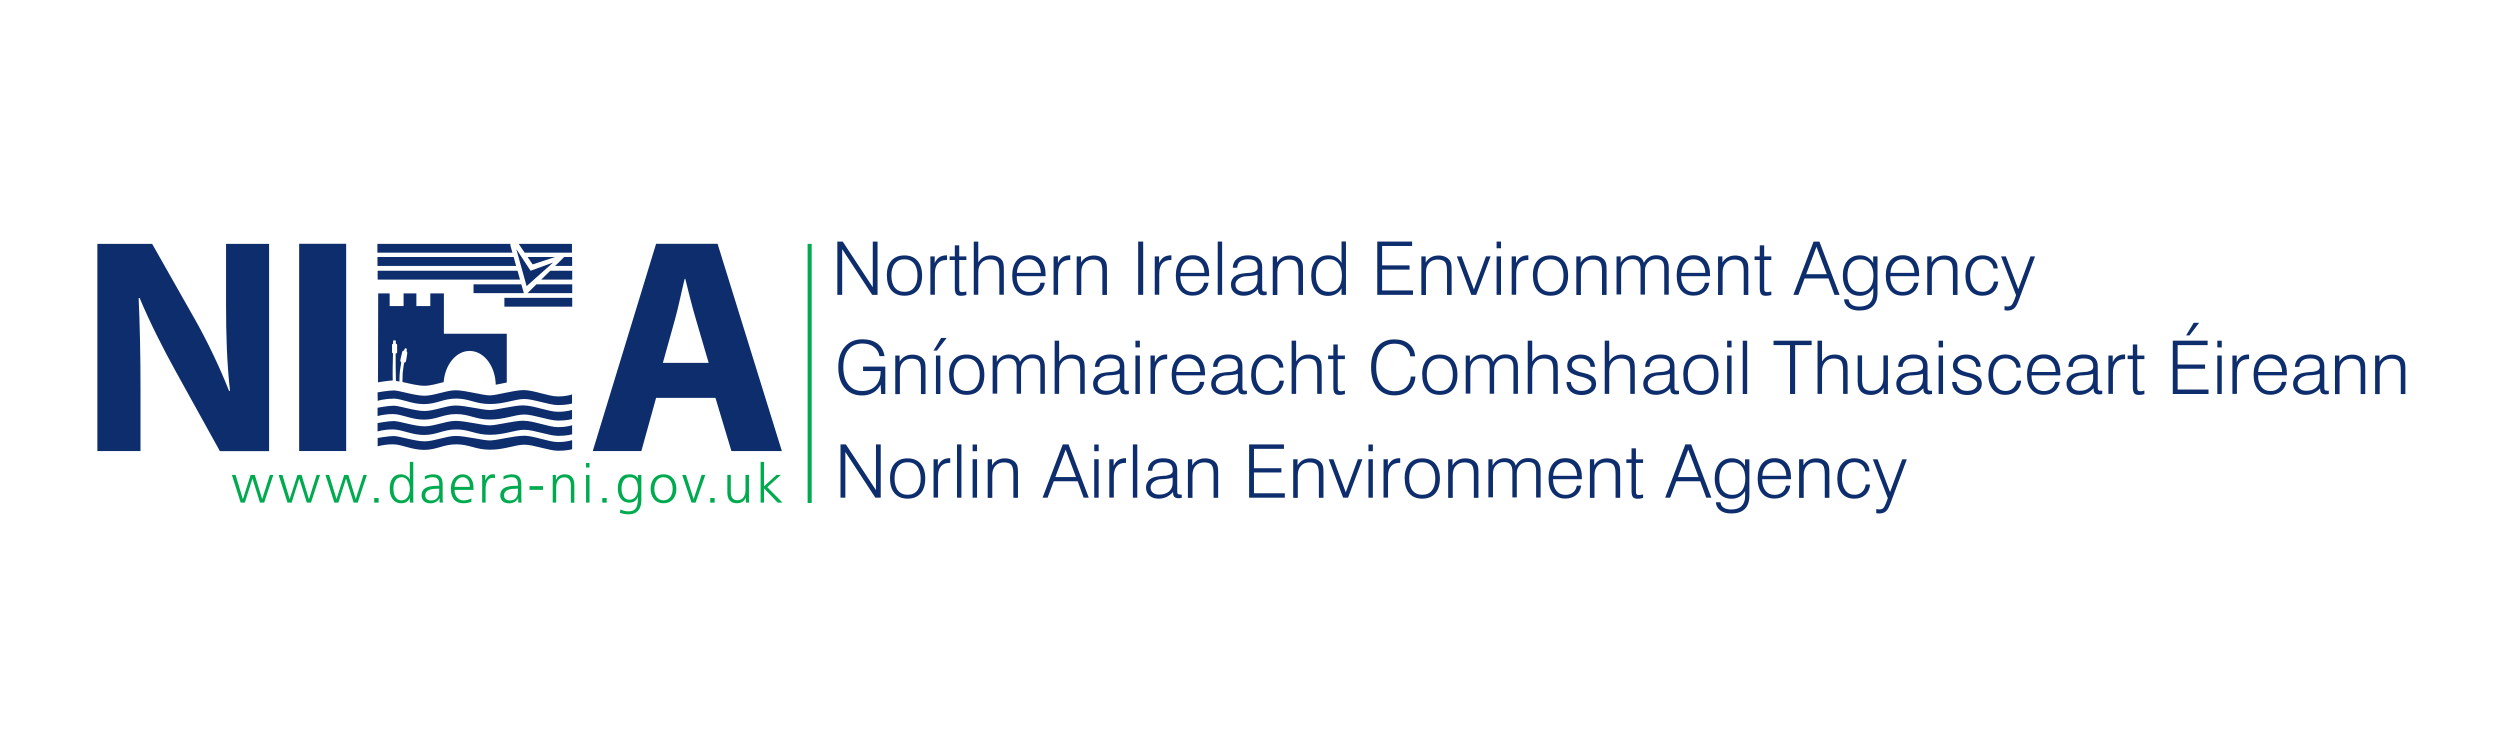
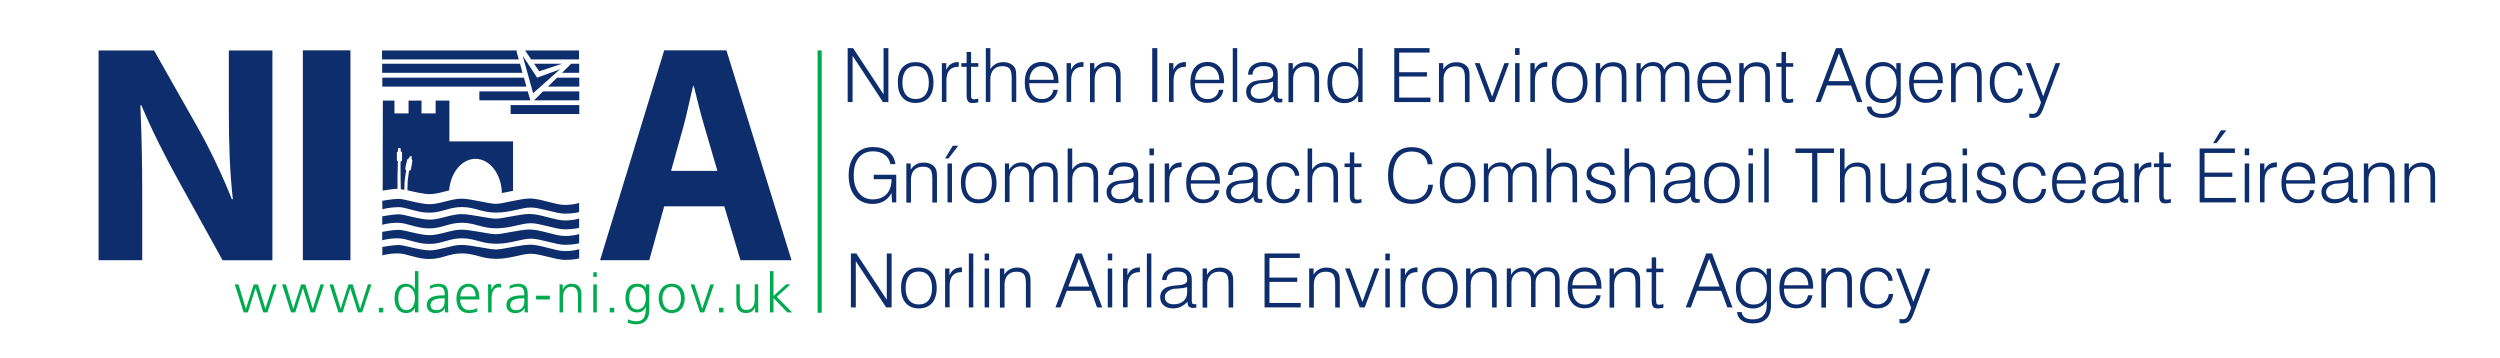
- <svg xmlns="http://www.w3.org/2000/svg" id="Layer_1" data-name="Layer 1" viewBox="0 0 283.46 85.04">
+ <svg xmlns="http://www.w3.org/2000/svg" id="Layer_1" data-name="Layer 1" viewBox="0 22 280 40">
  <defs>
    <style>
      .cls-1 {
        fill: #0d2d6c;
      }

      .cls-1, .cls-2 {
        stroke-width: 0px;
      }

      .cls-2 {
        fill: #00aa4f;
      }
    </style>
  </defs>
  <path class="cls-1" d="M11.04,51.15v-23.5h6.21l4.88,8.61c1.4,2.48,2.79,5.4,3.84,8.06h.11c-.35-3.1-.45-6.28-.45-9.83v-6.84h4.88v23.5h-5.58l-5.02-9.07c-1.39-2.51-2.93-5.54-4.08-8.3l-.11.03c.14,3.1.21,6.42.21,10.25v7.08h-4.88Z" />
  <rect class="cls-1" x="33.92" y="27.64" width="5.33" height="23.5" />
  <path class="cls-1" d="M80.35,41.14l-1.46-4.99c-.42-1.4-.84-3.14-1.19-4.53h-.07c-.35,1.39-.7,3.17-1.08,4.53l-1.39,4.99h5.2ZM74.39,45.11l-1.67,6.03h-5.51l7.18-23.5h6.97l7.29,23.5h-5.72l-1.81-6.03h-6.73Z" />
  <polygon class="cls-1" points="58.81 27.65 59.49 28.65 64.43 28.65 64.48 28.64 64.46 28.65 64.85 28.65 64.85 27.65 58.81 27.65" />
  <polygon class="cls-1" points="59.4 33.24 59.11 32.24 53.69 32.24 53.69 33.24 59.4 33.24" />
  <polygon class="cls-1" points="62.94 29.14 59.82 29.14 60.39 29.98 62.94 29.14" />
  <polygon class="cls-1" points="64.88 32.24 60.82 32.24 59.81 33.24 64.88 33.24 64.88 32.24" />
  <polygon class="cls-1" points="64.88 30.7 62.39 30.7 61.37 31.7 64.88 31.7 64.88 30.7" />
  <polyline class="cls-1" points="64.88 34.77 64.88 33.77 57.19 33.77 57.19 34.77" />
  <polygon class="cls-1" points="62.72 29.76 60.16 30.7 58.54 28.24 59.71 32.44 62.72 29.76" />
  <polygon class="cls-1" points="62.95 30.15 64.87 30.15 64.87 29.14 63.97 29.14 62.95 30.15" />
  <polygon class="cls-1" points="42.79 27.65 42.79 28.65 58.1 28.65 57.87 27.84 57.87 27.65 42.79 27.65" />
  <polygon class="cls-1" points="42.82 30.7 42.82 31.7 58.96 31.7 58.68 30.7 42.82 30.7" />
  <polygon class="cls-1" points="58.24 29.14 42.8 29.14 42.8 30.15 58.52 30.15 58.24 29.14" />
  <g>
    <path class="cls-1" d="M44.54,45.19c1.04,0,2.09.63,3.53.63s2.19-.63,3.66-.63,2.18.62,3.83.62,2.83-.57,3.89-.57,2.79.69,3.83.69,1.58-.18,1.58-.18v-1.03s-.56.23-1.61.23-2.74-.72-3.87-.72-3.05.6-3.85.6-2.77-.58-3.86-.58-2.44.62-3.54.62-2.87-.6-3.48-.6-1.84.22-1.84.22l.02.96s.68-.24,1.72-.24" />
    <path class="cls-1" d="M59.38,45.96c-1.13,0-3.05.53-3.85.53s-2.77-.51-3.86-.51-2.44.62-3.54.62-2.86-.6-3.48-.6-1.84.23-1.84.23v.95s.69-.23,1.73-.23,2.1.63,3.53.63,2.19-.63,3.66-.63,2.19.62,3.83.62,2.83-.57,3.89-.57,2.79.69,3.83.69,1.58-.18,1.58-.18v-1.04s-.56.22-1.61.22-2.74-.72-3.87-.72" />
    <path class="cls-1" d="M59.38,47.7c-1.13,0-3.05.53-3.85.53s-2.77-.51-3.86-.51-2.44.62-3.54.62-2.86-.6-3.48-.6-1.84.23-1.84.23v.95s.69-.23,1.74-.23,2.09.63,3.53.63,2.19-.63,3.66-.63,2.19.61,3.83.61,2.83-.57,3.89-.57,2.79.69,3.83.69,1.58-.18,1.58-.18v-1.03s-.56.22-1.61.22-2.74-.72-3.87-.72" />
    <path class="cls-1" d="M59.38,49.41c-1.13,0-3.05.53-3.84.53s-2.77-.51-3.86-.51-2.44.61-3.54.61-2.86-.6-3.48-.6-1.84.22-1.84.22v.95s.69-.23,1.73-.23,2.1.63,3.53.63,2.19-.63,3.66-.63,2.19.61,3.83.61,2.83-.57,3.89-.57,2.79.69,3.83.69,1.58-.18,1.58-.18v-1.03s-.56.22-1.61.22-2.74-.72-3.87-.72" />
    <path class="cls-1" d="M44.55,40.06c-.1-.04-.1-.09-.1-.09v-.91s.03-.05.12-.09c0-.21,0-.34,0-.34,0,0,0-.04.13-.04.14,0,.18.03.18.03,0,0,0,.13,0,.34.15.04.15.14.15.14v.87s-.04.1-.17.13c-.02.91.02,2.07.03,3.09.12.02.25.04.4.07,0-.44.02-.99.06-1.24.06-.44.14-.92.14-.92,0,0-.1-.1-.1-.22s.09-.45.15-.7c.06-.25.07-.33.12-.38.05-.05.15-.04.15-.04,0,0,.03-.11.05-.16.01-.03.06-.12.12-.11.04,0,.05,0,.12.04.06.04,0,.12,0,.27v.04s.08.04.08.16-.06.48-.1.67c-.04.2-.05.33-.1.38-.06.06-.16.07-.16.07,0,0-.14.92-.16,1.15-.01.21-.03.67-.03,1.04.78.18,1.78.43,2.5.43.67,0,1.43-.23,2.17-.41.16-1.99,1.42-3.54,2.95-3.54,1.61,0,2.91,1.7,2.96,3.83.37-.06.8-.16,1.25-.25v-.23h0v-5.3h-7.13v-4.57h-1.54v1.43h-1.58v-1.43h-1.45v1.43h-1.58v-1.43h-1.3s-.02,10.04-.02,10.04h0v.04c.19-.03,1.1-.19,1.67-.21-.03-1.02.01-2.18.03-3.11" />
  </g>
  <rect class="cls-2" x="91.57" y="27.65" width=".46" height="29.38" />
  <polygon class="cls-2" points="29.95 56.99 29.48 56.99 28.63 54.28 28.62 54.28 27.76 56.99 27.29 56.99 26.29 53.85 26.71 53.85 27.53 56.57 27.55 56.57 28.42 53.85 28.89 53.85 29.72 56.57 29.73 56.57 30.6 53.85 30.99 53.85 29.95 56.99" />
  <polygon class="cls-2" points="35.26 56.99 34.79 56.99 33.93 54.28 33.92 54.28 33.07 56.99 32.6 56.99 31.59 53.85 32.02 53.85 32.84 56.57 32.85 56.57 33.73 53.85 34.19 53.85 35.02 56.57 35.04 56.57 35.9 53.85 36.29 53.85 35.26 56.99" />
  <polygon class="cls-2" points="40.56 56.99 40.1 56.99 39.24 54.28 39.23 54.28 38.37 56.99 37.91 56.99 36.9 53.85 37.32 53.85 38.15 56.57 38.16 56.57 39.03 53.85 39.5 53.85 40.33 56.57 40.34 56.57 41.21 53.85 41.6 53.85 40.56 56.99" />
  <rect class="cls-2" x="42.43" y="56.47" width=".5" height=".52" />
  <g>
    <path class="cls-2" d="M45.54,56.73c.69,0,.93-.74.93-1.31s-.24-1.31-.93-1.31c-.74,0-.93.7-.93,1.31s.19,1.31.93,1.31M46.86,56.99h-.39v-.5h-.01c-.21.4-.53.57-.98.57-.86,0-1.29-.71-1.29-1.64s.37-1.64,1.29-1.64c.62,0,.92.45.98.6h.01v-2.01h.39v4.61Z" />
    <path class="cls-2" d="M49.8,55.41h-.11c-.67,0-1.47.07-1.47.76,0,.41.3.57.65.57.91,0,.93-.79.93-1.13v-.19ZM49.84,56.49h-.01c-.17.37-.61.58-1,.58-.89,0-1.03-.6-1.03-.89,0-1.05,1.12-1.1,1.93-1.1h.07v-.16c0-.54-.19-.81-.71-.81-.33,0-.63.07-.92.26v-.37c.24-.12.65-.22.92-.22.78,0,1.1.35,1.1,1.17v1.38c0,.25,0,.44.03.66h-.38v-.5Z" />
    <path class="cls-2" d="M53.27,55.2c0-.55-.22-1.09-.8-1.09s-.92.57-.92,1.09h1.72ZM53.46,56.89c-.27.11-.62.17-.91.17-1.04,0-1.43-.7-1.43-1.64s.53-1.64,1.32-1.64c.89,0,1.25.71,1.25,1.56v.2h-2.15c0,.66.36,1.2,1.03,1.2.28,0,.7-.12.88-.23v.39Z" />
    <path class="cls-2" d="M54.67,54.55c0-.34,0-.47-.03-.7h.39v.6h.01c.14-.35.41-.68.81-.68.09,0,.2.02.27.04v.41c-.08-.03-.18-.04-.28-.04-.62,0-.78.69-.78,1.26v1.55h-.39v-2.44Z" />
    <path class="cls-2" d="M58.73,55.41h-.11c-.67,0-1.47.07-1.47.76,0,.41.3.57.65.57.91,0,.93-.79.93-1.13v-.19ZM58.76,56.49h-.01c-.17.37-.61.58-1,.58-.89,0-1.03-.6-1.03-.89,0-1.05,1.12-1.1,1.93-1.1h.07v-.16c0-.54-.19-.81-.71-.81-.33,0-.63.07-.92.26v-.37c.24-.12.65-.22.92-.22.77,0,1.1.35,1.1,1.17v1.38c0,.25,0,.44.03.66h-.38v-.5Z" />
  </g>
  <rect class="cls-2" x="60.04" y="55.12" width="1.54" height=".42" />
  <path class="cls-2" d="M62.68,54.59c0-.24,0-.49-.02-.74h.37v.56h.01c.13-.28.36-.63,1.01-.63.78,0,1.07.52,1.07,1.21v2.01h-.39v-1.91c0-.59-.21-.97-.74-.97-.71,0-.93.62-.93,1.14v1.73h-.39v-2.4Z" />
  <path class="cls-2" d="M66.45,56.99h.39v-3.14h-.39v3.14ZM66.45,53.01h.39v-.52h-.39v.52Z" />
  <rect class="cls-2" x="68.29" y="56.47" width=".5" height=".52" />
  <g>
    <path class="cls-2" d="M71.38,56.66c.7,0,.95-.66.95-1.24,0-.76-.22-1.31-.93-1.31s-.93.7-.93,1.31.25,1.24.9,1.24M72.72,56.73c0,.87-.39,1.59-1.47,1.59-.41,0-.79-.12-.95-.17l.03-.39c.24.12.58.22.92.22,1,0,1.08-.73,1.08-1.61h-.01c-.21.46-.55.62-.95.62-1,0-1.32-.87-1.32-1.57,0-.95.37-1.64,1.29-1.64.42,0,.69.06.98.43h.01v-.36h.39v2.88Z" />
    <path class="cls-2" d="M75.23,56.73c.68,0,1.04-.58,1.04-1.31s-.36-1.31-1.04-1.31-1.04.58-1.04,1.31.36,1.31,1.04,1.31M75.23,53.78c1.01,0,1.46.79,1.46,1.64s-.45,1.64-1.46,1.64-1.46-.79-1.46-1.64.45-1.64,1.46-1.64" />
  </g>
  <polygon class="cls-2" points="78.87 56.99 78.41 56.99 77.35 53.85 77.77 53.85 78.64 56.57 78.65 56.57 79.56 53.85 79.97 53.85 78.87 56.99" />
  <rect class="cls-2" x="80.53" y="56.47" width=".5" height=".52" />
  <path class="cls-2" d="M84.92,56.25c0,.24,0,.49.02.74h-.37v-.56h-.01c-.13.28-.36.63-1.02.63-.77,0-1.07-.52-1.07-1.21v-2.01h.39v1.91c0,.59.21.97.74.97.71,0,.93-.62.93-1.14v-1.74h.39v2.4Z" />
  <polygon class="cls-2" points="86.24 52.37 86.63 52.37 86.63 55.14 88.04 53.85 88.53 53.85 87 55.24 88.72 56.99 88.18 56.99 86.63 55.38 86.63 56.99 86.24 56.99 86.24 52.37" />
  <g>
    <path class="cls-1" d="M94.94,33.43v-6.04h.61l3.41,5.18v-5.18h.54v6.04h-.61l-3.4-5.18v5.18h-.55Z" />
    <path class="cls-1" d="M100.55,31.25c0-.73.17-1.29.52-1.69.35-.4.84-.6,1.47-.6s1.13.2,1.48.6.53.97.53,1.69-.18,1.29-.52,1.68c-.35.4-.85.6-1.48.6s-1.12-.2-1.47-.6c-.35-.4-.52-.96-.52-1.69ZM101.07,31.25c0,.58.13,1.04.39,1.36.26.32.62.48,1.09.48s.84-.16,1.09-.48c.26-.32.39-.77.39-1.36s-.13-1.05-.39-1.37-.62-.48-1.09-.48-.83.16-1.09.48c-.26.32-.39.78-.39,1.36Z" />
    <path class="cls-1" d="M105.49,33.43v-4.36h.49v.76c.13-.29.3-.51.52-.66.22-.14.5-.22.82-.22h.06v.53h-.07c-.43,0-.76.13-.98.39-.22.26-.33.64-.33,1.15v2.4h-.52Z" />
    <path class="cls-1" d="M108.76,27.82v1.25h.81v.41h-.81v3.18c0,.19.02.31.07.37s.13.09.25.09c.05,0,.11,0,.18-.01s.17-.03.31-.06v.4c-.12.03-.23.06-.33.07s-.2.02-.29.02c-.25,0-.43-.06-.53-.19-.1-.13-.16-.36-.16-.69v-3.18h-.59v-.41h.59v-1.25h.5Z" />
    <path class="cls-1" d="M110.41,33.43v-6.04h.51v2.36c.16-.26.36-.46.6-.59.24-.13.52-.2.83-.2.29,0,.55.05.78.16s.4.26.52.45c.06.1.11.23.13.38.03.15.04.42.04.82v2.65h-.51v-2.64c0-.54-.08-.91-.23-1.09-.15-.18-.43-.28-.83-.28s-.73.13-.97.39c-.24.26-.36.61-.36,1.05v2.57h-.51Z" />
    <path class="cls-1" d="M115.28,31.34v.02c0,.53.13.96.38,1.27.26.32.6.47,1.03.47.34,0,.63-.09.86-.28.23-.18.37-.44.42-.76h.5c-.06.44-.25.8-.57,1.06-.33.27-.74.4-1.24.4-.59,0-1.06-.2-1.39-.6-.34-.4-.5-.96-.5-1.67s.17-1.29.51-1.7c.34-.41.81-.61,1.41-.61s1.04.19,1.37.58c.33.39.49.93.49,1.63v.17h-3.26ZM115.29,30.94h2.73c-.02-.48-.15-.85-.39-1.13-.24-.27-.56-.41-.95-.41s-.72.14-.97.42c-.25.28-.39.65-.41,1.12Z" />
    <path class="cls-1" d="M119.46,33.43v-4.36h.49v.76c.13-.29.3-.51.52-.66.22-.14.5-.22.82-.22h.06v.53h-.07c-.43,0-.76.13-.98.39-.22.26-.33.64-.33,1.15v2.4h-.52Z" />
    <path class="cls-1" d="M122.08,33.43v-4.36h.49v.7c.16-.27.37-.47.61-.6.24-.13.52-.2.84-.2.3,0,.56.05.79.16.23.11.4.26.52.45.06.1.11.22.14.37.03.14.04.38.04.71v2.78h-.52v-2.7c0-.51-.08-.86-.24-1.04s-.43-.27-.83-.27-.73.13-.97.39c-.24.26-.35.61-.35,1.06v2.57h-.51Z" />
    <path class="cls-1" d="M129.05,33.43v-6.04h.57v6.04h-.57Z" />
    <path class="cls-1" d="M130.93,33.43v-4.36h.49v.76c.13-.29.3-.51.52-.66.22-.14.5-.22.82-.22h.06v.53h-.07c-.43,0-.76.13-.98.39-.22.26-.33.64-.33,1.15v2.4h-.52Z" />
    <path class="cls-1" d="M133.83,31.34v.02c0,.53.13.96.38,1.27.26.32.6.47,1.03.47.34,0,.63-.09.86-.28.23-.18.37-.44.42-.76h.5c-.06.44-.25.8-.57,1.06-.33.27-.74.4-1.24.4-.59,0-1.06-.2-1.39-.6-.34-.4-.5-.96-.5-1.67s.17-1.29.51-1.7c.34-.41.81-.61,1.41-.61s1.04.19,1.37.58c.33.39.49.93.49,1.63v.17h-3.26ZM133.84,30.94h2.73c-.02-.48-.15-.85-.39-1.13-.24-.27-.56-.41-.95-.41s-.72.14-.97.42c-.25.28-.39.65-.41,1.12Z" />
    <path class="cls-1" d="M138.07,33.43v-6.04h.5v6.04h-.5Z" />
    <path class="cls-1" d="M142.62,32.79c-.23.25-.48.43-.75.56-.27.12-.56.18-.86.18-.44,0-.79-.11-1.05-.34s-.39-.54-.39-.92c0-.25.06-.46.18-.65.12-.18.29-.33.52-.44.26-.12.69-.2,1.3-.24.12,0,.21-.02.27-.02.04,0,.08-.02.14-.03.42-.08.62-.26.62-.54,0-.34-.08-.58-.25-.73-.17-.15-.44-.22-.83-.22s-.69.08-.9.24-.32.4-.34.72h-.5c.01-.44.17-.78.48-1.03s.73-.38,1.25-.38.92.11,1.19.34c.27.22.41.55.41.98v2.38c0,.18.02.29.07.34s.13.07.25.07c.04,0,.07,0,.1,0s.06,0,.09,0v.38c-.06.01-.13.02-.19.03-.06,0-.12.01-.17.01-.21,0-.36-.05-.47-.15-.1-.1-.15-.25-.15-.45v-.07ZM142.58,31.14c-.13.05-.31.09-.51.12-.21.03-.55.06-1.01.08-.32.08-.57.2-.73.36s-.25.34-.25.56c0,.25.09.45.26.59.18.15.42.22.72.22.46,0,.83-.12,1.11-.36.27-.24.41-.56.41-.98v-.6Z" />
    <path class="cls-1" d="M144.31,33.43v-4.36h.49v.7c.16-.27.37-.47.61-.6.24-.13.52-.2.84-.2.3,0,.56.05.79.16.23.11.4.26.52.45.06.1.11.22.14.37.03.14.04.38.04.71v2.78h-.52v-2.7c0-.51-.08-.86-.24-1.04s-.43-.27-.83-.27-.73.13-.97.39c-.24.26-.35.61-.35,1.06v2.57h-.51Z" />
    <path class="cls-1" d="M152.61,27.39v6.04h-.5v-.74c-.17.28-.38.5-.64.64-.26.14-.56.22-.9.22-.59,0-1.05-.21-1.39-.62-.34-.41-.51-.97-.51-1.68s.17-1.27.52-1.68c.35-.41.82-.62,1.42-.62.34,0,.64.07.89.22.25.15.46.36.61.65v-2.44h.5ZM149.2,31.25c0,.58.13,1.04.39,1.36.26.32.62.48,1.08.48s.84-.16,1.1-.48.38-.77.38-1.37-.13-1.05-.39-1.37-.62-.48-1.09-.48-.83.16-1.09.48-.38.78-.38,1.37Z" />
    <path class="cls-1" d="M156.16,33.43v-6.04h3.95v.5h-3.4v2.2h3.11v.48h-3.11v2.36h3.5v.5h-4.05Z" />
    <path class="cls-1" d="M161.16,33.43v-4.36h.49v.7c.16-.27.37-.47.61-.6.24-.13.52-.2.84-.2.3,0,.56.05.79.16.23.11.4.26.52.45.06.1.11.22.14.37.03.14.04.38.04.71v2.78h-.52v-2.7c0-.51-.08-.86-.24-1.04s-.43-.27-.83-.27-.73.13-.97.39c-.24.26-.35.61-.35,1.06v2.57h-.51Z" />
    <path class="cls-1" d="M166.82,33.43l-1.64-4.36h.54l1.4,3.75,1.37-3.75h.52l-1.63,4.36h-.56Z" />
    <path class="cls-1" d="M169.69,28.15v-.76h.5v.76h-.5ZM169.69,33.43v-4.36h.5v4.36h-.5Z" />
    <path class="cls-1" d="M171.4,33.43v-4.36h.49v.76c.13-.29.3-.51.52-.66.22-.14.5-.22.82-.22h.06v.53h-.07c-.43,0-.76.13-.98.39-.22.26-.33.64-.33,1.15v2.4h-.52Z" />
    <path class="cls-1" d="M173.8,31.25c0-.73.17-1.29.52-1.69.35-.4.84-.6,1.47-.6s1.13.2,1.48.6.53.97.53,1.69-.18,1.29-.52,1.68c-.35.4-.85.6-1.48.6s-1.12-.2-1.47-.6c-.35-.4-.52-.96-.52-1.69ZM174.32,31.25c0,.58.13,1.04.39,1.36.26.32.62.48,1.09.48s.84-.16,1.09-.48c.26-.32.39-.77.39-1.36s-.13-1.05-.39-1.37-.62-.48-1.09-.48-.83.16-1.09.48c-.26.32-.39.78-.39,1.36Z" />
    <path class="cls-1" d="M178.73,33.43v-4.36h.49v.7c.16-.27.37-.47.61-.6.24-.13.52-.2.84-.2.3,0,.56.05.79.16.23.11.4.26.52.45.06.1.11.22.14.37.03.14.04.38.04.71v2.78h-.52v-2.7c0-.51-.08-.86-.24-1.04s-.43-.27-.83-.27-.73.13-.97.39c-.24.26-.35.61-.35,1.06v2.57h-.51Z" />
    <path class="cls-1" d="M183.29,33.43v-4.36h.47v.72c.15-.27.34-.47.58-.62.24-.14.51-.22.81-.22.32,0,.59.07.81.22.22.15.36.36.43.63.14-.28.34-.49.58-.64s.51-.22.83-.22c.47,0,.83.12,1.06.35.23.24.35.59.35,1.08v3.04h-.51v-3c0-.37-.07-.63-.21-.79-.14-.16-.38-.24-.7-.24-.39,0-.69.12-.93.36s-.35.55-.35.93v2.73h-.5v-2.95c0-.36-.08-.63-.23-.8-.15-.18-.38-.26-.69-.26-.38,0-.69.12-.93.36-.24.24-.35.56-.35.95v2.69h-.5Z" />
    <path class="cls-1" d="M190.62,31.34v.02c0,.53.13.96.38,1.27.26.32.6.47,1.03.47.34,0,.63-.09.86-.28.23-.18.37-.44.42-.76h.5c-.06.44-.25.8-.57,1.06-.33.27-.74.4-1.24.4-.59,0-1.06-.2-1.39-.6-.34-.4-.5-.96-.5-1.67s.17-1.29.51-1.7c.34-.41.81-.61,1.41-.61s1.04.19,1.37.58c.33.39.49.93.49,1.63v.17h-3.26ZM190.63,30.94h2.73c-.02-.48-.15-.85-.39-1.13-.24-.27-.56-.41-.95-.41s-.72.14-.97.42c-.25.28-.39.65-.41,1.12Z" />
    <path class="cls-1" d="M194.8,33.43v-4.36h.49v.7c.16-.27.37-.47.61-.6.24-.13.52-.2.84-.2.3,0,.56.05.79.16.23.11.4.26.52.45.06.1.11.22.14.37.03.14.04.38.04.71v2.78h-.52v-2.7c0-.51-.08-.86-.24-1.04s-.43-.27-.83-.27-.73.13-.97.39c-.24.26-.35.61-.35,1.06v2.57h-.51Z" />
    <path class="cls-1" d="M200.03,27.82v1.25h.81v.41h-.81v3.18c0,.19.02.31.07.37s.13.09.25.09c.05,0,.11,0,.18-.01s.17-.03.31-.06v.4c-.12.03-.23.06-.33.07s-.2.02-.29.02c-.25,0-.43-.06-.53-.19-.1-.13-.16-.36-.16-.69v-3.18h-.59v-.41h.59v-1.25h.5Z" />
    <path class="cls-1" d="M203.34,33.43l2.29-6.04h.66l2.29,6.04h-.58l-.68-1.86h-2.71l-.7,1.86h-.58ZM204.79,31.09h2.34l-1.17-3.11-1.17,3.11Z" />
    <path class="cls-1" d="M212.88,29.07v4.13c0,.66-.17,1.16-.52,1.5-.35.34-.86.51-1.54.51-.51,0-.92-.11-1.23-.34s-.48-.54-.51-.93h.52c.03.26.15.47.36.61.21.14.5.21.86.21.52,0,.92-.13,1.18-.39.26-.26.4-.64.4-1.16v-.54c-.18.29-.39.51-.65.65-.25.14-.54.22-.87.22-.6,0-1.07-.2-1.41-.61s-.52-.97-.52-1.68.17-1.26.52-1.68c.35-.41.82-.62,1.41-.62.34,0,.63.07.88.22.25.15.46.36.63.65v-.75h.5ZM209.47,31.25c0,.58.13,1.03.39,1.36s.62.49,1.08.49.83-.16,1.09-.49c.26-.32.39-.78.39-1.36s-.13-1.04-.39-1.36c-.26-.32-.62-.48-1.09-.48s-.83.16-1.09.48-.38.78-.38,1.37Z" />
    <path class="cls-1" d="M214.33,31.34v.02c0,.53.13.96.38,1.27.26.32.6.47,1.03.47.34,0,.63-.09.86-.28.23-.18.37-.44.42-.76h.5c-.06.44-.25.8-.57,1.06-.33.27-.74.4-1.24.4-.59,0-1.06-.2-1.39-.6-.34-.4-.5-.96-.5-1.67s.17-1.29.51-1.7c.34-.41.81-.61,1.41-.61s1.04.19,1.37.58c.33.39.49.93.49,1.63v.17h-3.26ZM214.34,30.94h2.73c-.02-.48-.15-.85-.39-1.13-.24-.27-.56-.41-.95-.41s-.72.14-.97.42c-.25.28-.39.65-.41,1.12Z" />
    <path class="cls-1" d="M218.52,33.43v-4.36h.49v.7c.16-.27.37-.47.61-.6.24-.13.52-.2.84-.2.3,0,.56.05.79.16.23.11.4.26.52.45.06.1.11.22.14.37.03.14.04.38.04.71v2.78h-.52v-2.7c0-.51-.08-.86-.24-1.04s-.43-.27-.83-.27-.73.13-.97.39c-.24.26-.35.61-.35,1.06v2.57h-.51Z" />
    <path class="cls-1" d="M226.07,31.92h.5c-.05.5-.23.89-.55,1.18s-.74.43-1.26.43c-.59,0-1.06-.2-1.4-.61-.34-.4-.51-.95-.51-1.65s.17-1.29.52-1.7c.35-.41.82-.62,1.42-.62.49,0,.89.14,1.21.41.32.27.49.64.51,1.08h-.48c-.04-.32-.17-.57-.4-.76-.23-.19-.5-.29-.83-.29-.44,0-.78.16-1.04.49s-.38.77-.38,1.34.13,1.03.39,1.37c.26.34.61.5,1.04.5.34,0,.62-.11.85-.32.23-.21.37-.5.42-.87Z" />
    <path class="cls-1" d="M228.8,34.27c-.13.34-.28.58-.46.72-.18.14-.42.22-.71.22-.07,0-.13,0-.19-.01s-.11-.02-.16-.03v-.46c.09.01.17.02.22.03.05,0,.1.01.13.01.18,0,.33-.05.43-.14.1-.1.21-.29.33-.59l.2-.55-1.7-4.4h.54l1.41,3.72,1.38-3.72h.52l-1.93,5.2Z" />
  </g>
  <g>
    <path class="cls-1" d="M99.91,44.67l-.06-1.07c-.19.39-.46.69-.83.91-.37.22-.79.33-1.27.33-.84,0-1.5-.29-1.98-.86s-.72-1.35-.72-2.34.25-1.75.74-2.32,1.16-.85,2-.85c.7,0,1.27.17,1.71.5.44.33.7.81.79,1.41h-.57c-.08-.45-.3-.8-.64-1.05-.34-.25-.77-.38-1.28-.38-.7,0-1.23.23-1.61.7-.38.46-.57,1.12-.57,1.98s.19,1.48.57,1.97c.38.48.89.73,1.55.73s1.18-.2,1.55-.59c.37-.39.56-.94.56-1.65v-.02h-1.99v-.5h2.52v3.1h-.45Z" />
    <path class="cls-1" d="M101.51,44.67v-4.36h.49v.7c.16-.27.37-.47.61-.6.24-.13.52-.2.84-.2.3,0,.56.05.79.16.23.11.4.26.52.45.06.1.11.22.14.37.03.14.04.38.04.71v2.78h-.52v-2.7c0-.51-.08-.86-.24-1.04s-.43-.27-.83-.27-.73.13-.97.39c-.24.26-.35.61-.35,1.06v2.57h-.51Z" />
    <path class="cls-1" d="M106.23,39.75h-.38l.86-1.43h.62l-1.1,1.43ZM106.12,44.67v-4.36h.5v4.36h-.5Z" />
    <path class="cls-1" d="M107.61,42.49c0-.73.17-1.29.52-1.69.35-.4.84-.6,1.47-.6s1.13.2,1.48.6.53.97.53,1.69-.18,1.29-.52,1.68c-.35.4-.85.6-1.48.6s-1.12-.2-1.47-.6c-.35-.4-.52-.96-.52-1.69ZM108.13,42.49c0,.58.13,1.04.39,1.36.26.32.62.48,1.09.48s.84-.16,1.09-.48c.26-.32.39-.77.39-1.36s-.13-1.05-.39-1.37-.62-.48-1.09-.48-.83.16-1.09.48c-.26.32-.39.78-.39,1.36Z" />
    <path class="cls-1" d="M112.55,44.67v-4.36h.47v.72c.15-.27.34-.47.58-.62.24-.14.51-.22.81-.22.32,0,.59.07.81.22.22.15.36.36.43.63.14-.28.34-.49.58-.64s.51-.22.83-.22c.47,0,.83.12,1.06.35.23.24.35.59.35,1.08v3.04h-.51v-3c0-.37-.07-.63-.21-.79-.14-.16-.38-.24-.7-.24-.39,0-.69.12-.93.36s-.35.55-.35.93v2.73h-.5v-2.95c0-.36-.08-.63-.23-.8-.15-.18-.38-.26-.69-.26-.38,0-.69.12-.93.36-.24.24-.35.56-.35.95v2.69h-.5Z" />
    <path class="cls-1" d="M119.58,44.67v-6.04h.51v2.36c.16-.26.36-.46.6-.59.24-.13.52-.2.83-.2.29,0,.55.05.78.16s.4.26.52.45c.06.1.11.23.13.38.03.15.04.42.04.82v2.65h-.51v-2.64c0-.54-.08-.91-.23-1.09-.15-.18-.43-.28-.83-.28s-.73.13-.97.39c-.24.26-.36.61-.36,1.05v2.57h-.51Z" />
    <path class="cls-1" d="M126.99,44.03c-.23.25-.48.43-.75.56-.27.12-.56.18-.86.18-.44,0-.79-.11-1.05-.34s-.39-.54-.39-.92c0-.25.06-.46.18-.65.12-.18.29-.33.52-.44.26-.12.69-.2,1.3-.24.12,0,.21-.02.27-.02.04,0,.08-.02.14-.03.42-.08.62-.26.62-.54,0-.34-.08-.58-.25-.73-.17-.15-.44-.22-.83-.22s-.69.08-.9.24-.32.4-.34.72h-.5c.01-.44.17-.78.48-1.03s.73-.38,1.25-.38.92.11,1.19.34c.27.22.41.55.41.98v2.38c0,.18.02.29.07.34s.13.07.25.07c.04,0,.07,0,.1,0s.06,0,.09,0v.38c-.06.01-.13.02-.19.03-.06,0-.12.01-.17.01-.21,0-.36-.05-.47-.15-.1-.1-.15-.25-.15-.45v-.07ZM126.96,42.38c-.13.05-.31.09-.51.12-.21.03-.55.06-1.01.08-.32.08-.57.2-.73.36s-.25.34-.25.56c0,.25.09.45.26.59.18.15.42.22.72.22.46,0,.83-.12,1.11-.36.27-.24.41-.56.41-.98v-.6Z" />
    <path class="cls-1" d="M128.74,39.39v-.76h.5v.76h-.5ZM128.74,44.67v-4.36h.5v4.36h-.5Z" />
    <path class="cls-1" d="M130.45,44.67v-4.36h.49v.76c.13-.29.3-.51.52-.66.22-.14.5-.22.82-.22h.06v.53h-.07c-.43,0-.76.13-.98.39-.22.26-.33.64-.33,1.15v2.4h-.52Z" />
    <path class="cls-1" d="M133.36,42.58v.02c0,.53.13.96.38,1.27.26.32.6.47,1.03.47.34,0,.63-.09.86-.28.23-.18.37-.44.42-.76h.5c-.06.44-.25.8-.57,1.06-.33.27-.74.4-1.24.4-.59,0-1.06-.2-1.39-.6-.34-.4-.5-.96-.5-1.67s.17-1.29.51-1.7c.34-.41.81-.61,1.41-.61s1.04.19,1.37.58c.33.39.49.93.49,1.63v.17h-3.26ZM133.37,42.18h2.73c-.02-.48-.15-.85-.39-1.13-.24-.27-.56-.41-.95-.41s-.72.14-.97.42c-.25.28-.39.65-.41,1.12Z" />
    <path class="cls-1" d="M140.38,44.03c-.23.25-.48.43-.75.56-.27.12-.56.18-.86.18-.44,0-.79-.11-1.05-.34s-.39-.54-.39-.92c0-.25.06-.46.18-.65.12-.18.29-.33.52-.44.26-.12.69-.2,1.3-.24.12,0,.21-.02.27-.02.04,0,.08-.02.14-.03.42-.08.62-.26.62-.54,0-.34-.08-.58-.25-.73-.17-.15-.44-.22-.83-.22s-.69.08-.9.24-.32.4-.34.72h-.5c.01-.44.17-.78.48-1.03s.73-.38,1.25-.38.92.11,1.19.34c.27.22.41.55.41.98v2.38c0,.18.02.29.07.34s.13.07.25.07c.04,0,.07,0,.1,0s.06,0,.09,0v.38c-.06.01-.13.02-.19.03-.06,0-.12.01-.17.01-.21,0-.36-.05-.47-.15-.1-.1-.15-.25-.15-.45v-.07ZM140.35,42.38c-.13.05-.31.09-.51.12-.21.03-.55.06-1.01.08-.32.08-.57.2-.73.36s-.25.34-.25.56c0,.25.09.45.26.59.18.15.42.22.72.22.46,0,.83-.12,1.11-.36.27-.24.41-.56.41-.98v-.6Z" />
    <path class="cls-1" d="M145.08,43.16h.5c-.05.5-.23.89-.55,1.18s-.74.43-1.26.43c-.59,0-1.06-.2-1.4-.61-.34-.4-.51-.95-.51-1.65s.17-1.29.52-1.7c.35-.41.82-.62,1.42-.62.49,0,.89.14,1.21.41.32.27.49.64.51,1.08h-.48c-.04-.32-.17-.57-.4-.76-.23-.19-.5-.29-.83-.29-.44,0-.78.16-1.04.49s-.38.77-.38,1.34.13,1.03.39,1.37c.26.34.61.5,1.04.5.34,0,.62-.11.85-.32.23-.21.37-.5.42-.87Z" />
    <path class="cls-1" d="M146.45,44.67v-6.04h.51v2.36c.16-.26.36-.46.6-.59.24-.13.52-.2.83-.2.29,0,.55.05.78.16s.4.26.52.45c.06.1.11.23.13.38.03.15.04.42.04.82v2.65h-.51v-2.64c0-.54-.08-.91-.23-1.09-.15-.18-.43-.28-.83-.28s-.73.13-.97.39c-.24.26-.36.61-.36,1.05v2.57h-.51Z" />
    <path class="cls-1" d="M151.68,39.06v1.25h.81v.41h-.81v3.18c0,.19.02.31.07.37s.13.09.25.09c.05,0,.11,0,.18-.01s.17-.03.31-.06v.4c-.12.03-.23.06-.33.07s-.2.02-.29.02c-.25,0-.43-.06-.53-.19-.1-.13-.16-.36-.16-.69v-3.18h-.59v-.41h.59v-1.25h.5Z" />
    <path class="cls-1" d="M159.94,42.69h.55c-.05.67-.28,1.19-.71,1.57s-.99.57-1.7.57c-.81,0-1.45-.29-1.92-.85-.47-.57-.7-1.35-.7-2.34s.24-1.76.71-2.32c.47-.56,1.12-.84,1.93-.84.68,0,1.24.17,1.66.52.42.35.65.81.68,1.4h-.54c-.05-.44-.23-.79-.55-1.05s-.73-.38-1.24-.38c-.65,0-1.16.23-1.52.7-.36.47-.55,1.12-.55,1.97s.18,1.52.56,2,.88.72,1.54.72c.53,0,.96-.15,1.28-.44.32-.29.51-.7.54-1.21Z" />
    <path class="cls-1" d="M161.25,42.49c0-.73.17-1.29.52-1.69.35-.4.84-.6,1.47-.6s1.13.2,1.48.6.53.97.53,1.69-.18,1.29-.52,1.68c-.35.4-.85.6-1.48.6s-1.12-.2-1.47-.6c-.35-.4-.52-.96-.52-1.69ZM161.77,42.49c0,.58.13,1.04.39,1.36.26.32.62.48,1.09.48s.84-.16,1.09-.48c.26-.32.39-.77.39-1.36s-.13-1.05-.39-1.37-.62-.48-1.09-.48-.83.16-1.09.48c-.26.32-.39.78-.39,1.36Z" />
    <path class="cls-1" d="M166.19,44.67v-4.36h.47v.72c.15-.27.34-.47.58-.62.24-.14.51-.22.81-.22.32,0,.59.07.81.22.22.15.36.36.43.63.14-.28.34-.49.58-.64s.51-.22.83-.22c.47,0,.83.12,1.06.35.23.24.35.59.35,1.08v3.04h-.51v-3c0-.37-.07-.63-.21-.79-.14-.16-.38-.24-.7-.24-.39,0-.69.12-.93.36s-.35.55-.35.93v2.73h-.5v-2.95c0-.36-.08-.63-.23-.8-.15-.18-.38-.26-.69-.26-.38,0-.69.12-.93.36-.24.24-.35.56-.35.95v2.69h-.5Z" />
    <path class="cls-1" d="M173.22,44.67v-6.04h.51v2.36c.16-.26.36-.46.6-.59.24-.13.52-.2.83-.2.29,0,.55.05.78.16s.4.26.52.45c.06.1.11.23.13.38.03.15.04.42.04.82v2.65h-.51v-2.64c0-.54-.08-.91-.23-1.09-.15-.18-.43-.28-.83-.28s-.73.13-.97.39c-.24.26-.36.61-.36,1.05v2.57h-.51Z" />
    <path class="cls-1" d="M177.61,43.31h.5c.01.3.13.54.34.73s.49.28.83.28c.36,0,.65-.07.86-.22.21-.14.31-.34.31-.58,0-.35-.39-.62-1.16-.81h-.02c-.62-.15-1.04-.32-1.25-.5s-.32-.43-.32-.75c0-.37.14-.68.42-.91.28-.23.64-.35,1.08-.35.49,0,.88.12,1.17.37s.45.58.48,1.02h-.51c-.02-.3-.13-.53-.33-.69-.2-.17-.47-.25-.81-.25-.3,0-.54.07-.71.21-.18.14-.27.32-.27.54,0,.39.4.67,1.19.86.1.02.18.04.23.05.5.12.84.28,1.04.46.19.18.29.44.29.77,0,.37-.15.67-.46.9s-.71.35-1.2.35-.91-.13-1.22-.4c-.31-.27-.47-.63-.48-1.07Z" />
    <path class="cls-1" d="M181.95,44.67v-6.04h.51v2.36c.16-.26.36-.46.6-.59.24-.13.52-.2.83-.2.29,0,.55.05.78.16s.4.26.52.45c.06.1.11.23.13.38.03.15.04.42.04.82v2.65h-.51v-2.64c0-.54-.08-.91-.23-1.09-.15-.18-.43-.28-.83-.28s-.73.13-.97.39c-.24.26-.36.61-.36,1.05v2.57h-.51Z" />
    <path class="cls-1" d="M189.37,44.03c-.23.25-.48.43-.75.56-.27.12-.56.18-.86.18-.44,0-.79-.11-1.05-.34s-.39-.54-.39-.92c0-.25.06-.46.18-.65.12-.18.29-.33.52-.44.26-.12.69-.2,1.3-.24.12,0,.21-.02.27-.02.04,0,.08-.02.14-.03.42-.08.62-.26.62-.54,0-.34-.08-.58-.25-.73-.17-.15-.44-.22-.83-.22s-.69.08-.9.24-.32.4-.34.72h-.5c.01-.44.17-.78.48-1.03s.73-.38,1.25-.38.92.11,1.19.34c.27.22.41.55.41.98v2.38c0,.18.02.29.07.34s.13.07.25.07c.04,0,.07,0,.1,0s.06,0,.09,0v.38c-.06.01-.13.02-.19.03-.06,0-.12.01-.17.01-.21,0-.36-.05-.47-.15-.1-.1-.15-.25-.15-.45v-.07ZM189.33,42.38c-.13.05-.31.09-.51.12-.21.03-.55.06-1.01.08-.32.08-.57.2-.73.36s-.25.34-.25.56c0,.25.09.45.26.59.18.15.42.22.72.22.46,0,.83-.12,1.11-.36.27-.24.41-.56.41-.98v-.6Z" />
    <path class="cls-1" d="M190.85,42.49c0-.73.17-1.29.52-1.69.35-.4.84-.6,1.47-.6s1.13.2,1.48.6.53.97.53,1.69-.18,1.29-.52,1.68c-.35.4-.85.6-1.48.6s-1.12-.2-1.47-.6c-.35-.4-.52-.96-.52-1.69ZM191.37,42.49c0,.58.13,1.04.39,1.36.26.32.62.48,1.09.48s.84-.16,1.09-.48c.26-.32.39-.77.39-1.36s-.13-1.05-.39-1.37-.62-.48-1.09-.48-.83.16-1.09.48c-.26.32-.39.78-.39,1.36Z" />
    <path class="cls-1" d="M195.83,39.39v-.76h.5v.76h-.5ZM195.83,44.67v-4.36h.5v4.36h-.5Z" />
    <path class="cls-1" d="M197.6,44.67v-6.04h.5v6.04h-.5Z" />
    <path class="cls-1" d="M202.96,44.67v-5.54h-1.87v-.5h4.32v.5h-1.87v5.54h-.57Z" />
    <path class="cls-1" d="M206.08,44.67v-6.04h.51v2.36c.16-.26.36-.46.6-.59.24-.13.52-.2.83-.2.29,0,.55.05.78.16s.4.26.52.45c.06.1.11.23.13.38.03.15.04.42.04.82v2.65h-.51v-2.64c0-.54-.08-.91-.23-1.09-.15-.18-.43-.28-.83-.28s-.73.13-.97.39c-.24.26-.36.61-.36,1.05v2.57h-.51Z" />
    <path class="cls-1" d="M214.06,40.31v4.36h-.49v-.7c-.17.28-.37.48-.61.61s-.52.2-.85.2c-.49,0-.86-.13-1.11-.39-.25-.26-.37-.64-.37-1.16v-2.93h.5v2.81c0,.44.08.74.25.93.16.18.44.27.82.27.42,0,.75-.13.99-.38.24-.26.36-.61.36-1.05v-2.58h.5Z" />
    <path class="cls-1" d="M218.06,44.03c-.23.25-.48.43-.75.56-.27.12-.56.18-.86.18-.44,0-.79-.11-1.05-.34s-.39-.54-.39-.92c0-.25.06-.46.18-.65.12-.18.29-.33.52-.44.26-.12.69-.2,1.3-.24.12,0,.21-.02.27-.02.04,0,.08-.02.14-.03.42-.08.62-.26.62-.54,0-.34-.08-.58-.25-.73-.17-.15-.44-.22-.83-.22s-.69.08-.9.24-.32.4-.34.72h-.5c.01-.44.17-.78.48-1.03s.73-.38,1.25-.38.92.11,1.19.34c.27.22.41.55.41.98v2.38c0,.18.02.29.07.34s.13.07.25.07c.04,0,.07,0,.1,0s.06,0,.09,0v.38c-.06.01-.13.02-.19.03-.06,0-.12.01-.17.01-.21,0-.36-.05-.47-.15-.1-.1-.15-.25-.15-.45v-.07ZM218.03,42.38c-.13.05-.31.09-.51.12-.21.03-.55.06-1.01.08-.32.08-.57.2-.73.36s-.25.34-.25.56c0,.25.09.45.26.59.18.15.42.22.72.22.46,0,.83-.12,1.11-.36.27-.24.41-.56.41-.98v-.6Z" />
    <path class="cls-1" d="M219.81,39.39v-.76h.5v.76h-.5ZM219.81,44.67v-4.36h.5v4.36h-.5Z" />
    <path class="cls-1" d="M221.34,43.31h.5c.01.3.13.54.34.73s.49.28.83.28c.36,0,.65-.07.86-.22.21-.14.31-.34.31-.58,0-.35-.39-.62-1.16-.81h-.02c-.62-.15-1.04-.32-1.25-.5s-.32-.43-.32-.75c0-.37.14-.68.42-.91.28-.23.64-.35,1.08-.35.49,0,.88.12,1.17.37s.45.58.48,1.02h-.51c-.02-.3-.13-.53-.33-.69-.2-.17-.47-.25-.81-.25-.3,0-.54.07-.71.21-.18.14-.27.32-.27.54,0,.39.4.67,1.19.86.1.02.18.04.23.05.5.12.84.28,1.04.46.19.18.29.44.29.77,0,.37-.15.67-.46.9s-.71.35-1.2.35-.91-.13-1.22-.4c-.31-.27-.47-.63-.48-1.07Z" />
    <path class="cls-1" d="M228.67,43.16h.5c-.05.5-.23.89-.55,1.18s-.74.43-1.26.43c-.59,0-1.06-.2-1.4-.61-.34-.4-.51-.95-.51-1.65s.17-1.29.52-1.7c.35-.41.82-.62,1.42-.62.49,0,.89.14,1.21.41.32.27.49.64.51,1.08h-.48c-.04-.32-.17-.57-.4-.76-.23-.19-.5-.29-.83-.29-.44,0-.78.16-1.04.49s-.38.77-.38,1.34.13,1.03.39,1.37c.26.34.61.5,1.04.5.34,0,.62-.11.85-.32.23-.21.37-.5.42-.87Z" />
    <path class="cls-1" d="M230.34,42.58v.02c0,.53.13.96.38,1.27.26.32.6.47,1.03.47.34,0,.63-.09.86-.28.23-.18.37-.44.42-.76h.5c-.06.44-.25.8-.57,1.06-.33.27-.74.4-1.24.4-.59,0-1.06-.2-1.39-.6-.34-.4-.5-.96-.5-1.67s.17-1.29.51-1.7c.34-.41.81-.61,1.41-.61s1.04.19,1.37.58c.33.39.49.93.49,1.63v.17h-3.26ZM230.35,42.18h2.73c-.02-.48-.15-.85-.39-1.13-.24-.27-.56-.41-.95-.41s-.72.14-.97.42c-.25.28-.39.65-.41,1.12Z" />
    <path class="cls-1" d="M237.36,44.03c-.23.25-.48.43-.75.56-.27.12-.56.18-.86.18-.44,0-.79-.11-1.05-.34s-.39-.54-.39-.92c0-.25.06-.46.18-.65.12-.18.29-.33.52-.44.26-.12.69-.2,1.3-.24.12,0,.21-.02.27-.02.04,0,.08-.02.14-.03.42-.08.62-.26.62-.54,0-.34-.08-.58-.25-.73-.17-.15-.44-.22-.83-.22s-.69.08-.9.24-.32.4-.34.72h-.5c.01-.44.17-.78.48-1.03s.73-.38,1.25-.38.92.11,1.19.34c.27.22.41.55.41.98v2.38c0,.18.02.29.07.34s.13.07.25.07c.04,0,.07,0,.1,0s.06,0,.09,0v.38c-.06.01-.13.02-.19.03-.06,0-.12.01-.17.01-.21,0-.36-.05-.47-.15-.1-.1-.15-.25-.15-.45v-.07ZM237.33,42.38c-.13.05-.31.09-.51.12-.21.03-.55.06-1.01.08-.32.08-.57.2-.73.36s-.25.34-.25.56c0,.25.09.45.26.59.18.15.42.22.72.22.46,0,.83-.12,1.11-.36.27-.24.41-.56.41-.98v-.6Z" />
    <path class="cls-1" d="M239.06,44.67v-4.36h.49v.76c.13-.29.3-.51.52-.66.22-.14.5-.22.82-.22h.06v.53h-.07c-.43,0-.76.13-.98.39-.22.26-.33.64-.33,1.15v2.4h-.52Z" />
    <path class="cls-1" d="M242.33,39.06v1.25h.81v.41h-.81v3.18c0,.19.02.31.07.37s.13.09.25.09c.05,0,.11,0,.18-.01s.17-.03.31-.06v.4c-.12.03-.23.06-.33.07s-.2.02-.29.02c-.25,0-.43-.06-.53-.19-.1-.13-.16-.36-.16-.69v-3.18h-.59v-.41h.59v-1.25h.5Z" />
    <path class="cls-1" d="M246.36,44.67v-6.04h3.95v.5h-3.4v2.2h3.11v.48h-3.11v2.36h3.5v.5h-4.05ZM248.25,38.03h-.38l.86-1.43h.62l-1.1,1.43Z" />
    <path class="cls-1" d="M251.41,39.39v-.76h.5v.76h-.5ZM251.41,44.67v-4.36h.5v4.36h-.5Z" />
    <path class="cls-1" d="M253.12,44.67v-4.36h.49v.76c.13-.29.3-.51.52-.66.22-.14.5-.22.82-.22h.06v.53h-.07c-.43,0-.76.13-.98.39-.22.26-.33.64-.33,1.15v2.4h-.52Z" />
    <path class="cls-1" d="M256.03,42.58v.02c0,.53.13.96.38,1.27.26.32.6.47,1.03.47.34,0,.63-.09.86-.28.23-.18.37-.44.42-.76h.5c-.06.44-.25.8-.57,1.06-.33.27-.74.4-1.24.4-.59,0-1.06-.2-1.39-.6-.34-.4-.5-.96-.5-1.67s.17-1.29.51-1.7c.34-.41.81-.61,1.41-.61s1.04.19,1.37.58c.33.39.49.93.49,1.63v.17h-3.26ZM256.03,42.18h2.73c-.02-.48-.15-.85-.39-1.13-.24-.27-.56-.41-.95-.41s-.72.14-.97.42c-.25.28-.39.65-.41,1.12Z" />
    <path class="cls-1" d="M263.05,44.03c-.23.25-.48.43-.75.56-.27.12-.56.18-.86.18-.44,0-.79-.11-1.05-.34s-.39-.54-.39-.92c0-.25.06-.46.18-.65.12-.18.29-.33.52-.44.26-.12.69-.2,1.3-.24.12,0,.21-.02.27-.02.04,0,.08-.02.14-.03.42-.08.62-.26.62-.54,0-.34-.08-.58-.25-.73-.17-.15-.44-.22-.83-.22s-.69.08-.9.24-.32.4-.34.72h-.5c.01-.44.17-.78.48-1.03s.73-.38,1.25-.38.92.11,1.19.34c.27.22.41.55.41.98v2.38c0,.18.02.29.07.34s.13.07.25.07c.04,0,.07,0,.1,0s.06,0,.09,0v.38c-.06.01-.13.02-.19.03-.06,0-.12.01-.17.01-.21,0-.36-.05-.47-.15-.1-.1-.15-.25-.15-.45v-.07ZM263.02,42.38c-.13.05-.31.09-.51.12-.21.03-.55.06-1.01.08-.32.08-.57.2-.73.36s-.25.34-.25.56c0,.25.09.45.26.59.18.15.42.22.72.22.46,0,.83-.12,1.11-.36.27-.24.41-.56.41-.98v-.6Z" />
    <path class="cls-1" d="M264.75,44.67v-4.36h.49v.7c.16-.27.37-.47.61-.6.24-.13.52-.2.84-.2.3,0,.56.05.79.16.23.11.4.26.52.45.06.1.11.22.14.37.03.14.04.38.04.71v2.78h-.52v-2.7c0-.51-.08-.86-.24-1.04s-.43-.27-.83-.27-.73.13-.97.39c-.24.26-.35.61-.35,1.06v2.57h-.51Z" />
    <path class="cls-1" d="M269.3,44.67v-4.36h.49v.7c.16-.27.37-.47.61-.6.24-.13.52-.2.84-.2.3,0,.56.05.79.16.23.11.4.26.52.45.06.1.11.22.14.37.03.14.04.38.04.71v2.78h-.52v-2.7c0-.51-.08-.86-.24-1.04s-.43-.27-.83-.27-.73.13-.97.39c-.24.26-.35.61-.35,1.06v2.57h-.51Z" />
  </g>
  <g>
    <path class="cls-1" d="M95.3,56.43v-6.04h.61l3.41,5.18v-5.18h.54v6.04h-.61l-3.4-5.18v5.18h-.55Z" />
    <path class="cls-1" d="M100.91,54.26c0-.73.17-1.29.52-1.69.35-.4.84-.6,1.47-.6s1.13.2,1.48.6.53.97.53,1.69-.18,1.29-.52,1.68c-.35.4-.85.6-1.48.6s-1.12-.2-1.47-.6c-.35-.4-.52-.96-.52-1.69ZM101.43,54.26c0,.58.13,1.04.39,1.36.26.32.62.48,1.09.48s.84-.16,1.09-.48c.26-.32.39-.77.39-1.36s-.13-1.05-.39-1.37-.62-.48-1.09-.48-.83.16-1.09.48c-.26.32-.39.78-.39,1.36Z" />
    <path class="cls-1" d="M105.85,56.43v-4.36h.49v.76c.13-.29.3-.51.52-.66.22-.14.5-.22.82-.22h.06v.53h-.07c-.43,0-.76.13-.98.39-.22.26-.33.64-.33,1.15v2.4h-.52Z" />
    <path class="cls-1" d="M108.51,56.43v-6.04h.5v6.04h-.5Z" />
    <path class="cls-1" d="M110.28,51.16v-.76h.5v.76h-.5ZM110.28,56.43v-4.36h.5v4.36h-.5Z" />
    <path class="cls-1" d="M111.99,56.43v-4.36h.49v.7c.16-.27.37-.47.61-.6.24-.13.52-.2.84-.2.3,0,.56.05.79.16.23.11.4.26.52.45.06.1.11.22.14.37.03.14.04.38.04.71v2.78h-.52v-2.7c0-.51-.08-.86-.24-1.04s-.43-.27-.83-.27-.73.13-.97.39c-.24.26-.35.61-.35,1.06v2.57h-.51Z" />
    <path class="cls-1" d="M118.21,56.43l2.29-6.04h.66l2.29,6.04h-.58l-.68-1.86h-2.71l-.7,1.86h-.58ZM119.66,54.09h2.34l-1.17-3.11-1.17,3.11Z" />
    <path class="cls-1" d="M124.07,51.16v-.76h.5v.76h-.5ZM124.07,56.43v-4.36h.5v4.36h-.5Z" />
    <path class="cls-1" d="M125.78,56.43v-4.36h.49v.76c.13-.29.3-.51.52-.66.22-.14.5-.22.82-.22h.06v.53h-.07c-.43,0-.76.13-.98.39-.22.26-.33.64-.33,1.15v2.4h-.52Z" />
    <path class="cls-1" d="M128.45,56.43v-6.04h.5v6.04h-.5Z" />
    <path class="cls-1" d="M132.99,55.8c-.23.25-.48.43-.75.56-.27.12-.56.18-.86.18-.44,0-.79-.11-1.05-.34s-.39-.54-.39-.92c0-.25.06-.46.18-.65.12-.18.29-.33.52-.44.26-.12.69-.2,1.3-.24.12,0,.21-.02.27-.02.04,0,.08-.02.14-.03.42-.08.62-.26.62-.54,0-.34-.08-.58-.25-.73-.17-.15-.44-.22-.83-.22s-.69.08-.9.24-.32.4-.34.72h-.5c.01-.44.17-.78.48-1.03s.73-.38,1.25-.38.92.11,1.19.34c.27.22.41.55.41.98v2.38c0,.18.02.29.07.34s.13.07.25.07c.04,0,.07,0,.1,0s.06,0,.09,0v.38c-.06.01-.13.02-.19.03-.06,0-.12.01-.17.01-.21,0-.36-.05-.47-.15-.1-.1-.15-.25-.15-.45v-.07ZM132.96,54.15c-.13.05-.31.09-.51.12-.21.03-.55.06-1.01.08-.32.08-.57.2-.73.36s-.25.34-.25.56c0,.25.09.45.26.59.18.15.42.22.72.22.46,0,.83-.12,1.11-.36.27-.24.41-.56.41-.98v-.6Z" />
    <path class="cls-1" d="M134.69,56.43v-4.36h.49v.7c.16-.27.37-.47.61-.6.24-.13.52-.2.84-.2.3,0,.56.05.79.16.23.11.4.26.52.45.06.1.11.22.14.37.03.14.04.38.04.71v2.78h-.52v-2.7c0-.51-.08-.86-.24-1.04s-.43-.27-.83-.27-.73.13-.97.39c-.24.26-.35.61-.35,1.06v2.57h-.51Z" />
    <path class="cls-1" d="M141.63,56.43v-6.04h3.95v.5h-3.4v2.2h3.11v.48h-3.11v2.36h3.5v.5h-4.05Z" />
    <path class="cls-1" d="M146.63,56.43v-4.36h.49v.7c.16-.27.37-.47.61-.6.24-.13.52-.2.84-.2.3,0,.56.05.79.16.23.11.4.26.52.45.06.1.11.22.14.37.03.14.04.38.04.71v2.78h-.52v-2.7c0-.51-.08-.86-.24-1.04s-.43-.27-.83-.27-.73.13-.97.39c-.24.26-.35.61-.35,1.06v2.57h-.51Z" />
    <path class="cls-1" d="M152.29,56.43l-1.64-4.36h.54l1.4,3.75,1.37-3.75h.52l-1.63,4.36h-.56Z" />
    <path class="cls-1" d="M155.16,51.16v-.76h.5v.76h-.5ZM155.16,56.43v-4.36h.5v4.36h-.5Z" />
    <path class="cls-1" d="M156.87,56.43v-4.36h.49v.76c.13-.29.3-.51.52-.66.22-.14.5-.22.82-.22h.06v.53h-.07c-.43,0-.76.13-.98.39-.22.26-.33.64-.33,1.15v2.4h-.52Z" />
    <path class="cls-1" d="M159.26,54.26c0-.73.17-1.29.52-1.69.35-.4.84-.6,1.47-.6s1.13.2,1.48.6.53.97.53,1.69-.18,1.29-.52,1.68c-.35.4-.85.6-1.48.6s-1.12-.2-1.47-.6c-.35-.4-.52-.96-.52-1.69ZM159.78,54.26c0,.58.13,1.04.39,1.36.26.32.62.48,1.09.48s.84-.16,1.09-.48c.26-.32.39-.77.39-1.36s-.13-1.05-.39-1.37-.62-.48-1.09-.48-.83.16-1.09.48c-.26.32-.39.78-.39,1.36Z" />
    <path class="cls-1" d="M164.2,56.43v-4.36h.49v.7c.16-.27.37-.47.61-.6.24-.13.52-.2.84-.2.3,0,.56.05.79.16.23.11.4.26.52.45.06.1.11.22.14.37.03.14.04.38.04.71v2.78h-.52v-2.7c0-.51-.08-.86-.24-1.04s-.43-.27-.83-.27-.73.13-.97.39c-.24.26-.35.61-.35,1.06v2.57h-.51Z" />
    <path class="cls-1" d="M168.76,56.43v-4.36h.47v.72c.15-.27.34-.47.58-.62.24-.14.51-.22.81-.22.32,0,.59.07.81.22.22.15.36.36.43.63.14-.28.34-.49.58-.64s.51-.22.83-.22c.47,0,.83.12,1.06.35.23.24.35.59.35,1.08v3.04h-.51v-3c0-.37-.07-.63-.21-.79-.14-.16-.38-.24-.7-.24-.39,0-.69.12-.93.36s-.35.55-.35.93v2.73h-.5v-2.95c0-.36-.08-.63-.23-.8-.15-.18-.38-.26-.69-.26-.38,0-.69.12-.93.36-.24.24-.35.56-.35.95v2.69h-.5Z" />
    <path class="cls-1" d="M176.09,54.35v.02c0,.53.13.96.38,1.27.26.32.6.47,1.03.47.34,0,.63-.09.86-.28.23-.18.37-.44.42-.76h.5c-.06.44-.25.8-.57,1.06-.33.27-.74.4-1.24.4-.59,0-1.06-.2-1.39-.6-.34-.4-.5-.96-.5-1.67s.17-1.29.51-1.7c.34-.41.81-.61,1.41-.61s1.04.19,1.37.58c.33.39.49.93.49,1.63v.17h-3.26ZM176.09,53.95h2.73c-.02-.48-.15-.85-.39-1.13-.24-.27-.56-.41-.95-.41s-.72.14-.97.42c-.25.28-.39.65-.41,1.12Z" />
    <path class="cls-1" d="M180.27,56.43v-4.36h.49v.7c.16-.27.37-.47.61-.6.24-.13.52-.2.84-.2.3,0,.56.05.79.16.23.11.4.26.52.45.06.1.11.22.14.37.03.14.04.38.04.71v2.78h-.52v-2.7c0-.51-.08-.86-.24-1.04s-.43-.27-.83-.27-.73.13-.97.39c-.24.26-.35.61-.35,1.06v2.57h-.51Z" />
    <path class="cls-1" d="M185.49,50.83v1.25h.81v.41h-.81v3.18c0,.19.02.31.07.37s.13.09.25.09c.05,0,.11,0,.18-.01s.17-.03.31-.06v.4c-.12.03-.23.06-.33.07s-.2.02-.29.02c-.25,0-.43-.06-.53-.19-.1-.13-.16-.36-.16-.69v-3.18h-.59v-.41h.59v-1.25h.5Z" />
    <path class="cls-1" d="M188.8,56.43l2.29-6.04h.66l2.29,6.04h-.58l-.68-1.86h-2.71l-.7,1.86h-.58ZM190.25,54.09h2.34l-1.17-3.11-1.17,3.11Z" />
    <path class="cls-1" d="M198.35,52.08v4.13c0,.66-.17,1.16-.52,1.5-.35.34-.86.51-1.54.51-.51,0-.92-.11-1.23-.34s-.48-.54-.51-.93h.52c.03.26.15.47.36.61.21.14.5.21.86.21.52,0,.92-.13,1.18-.39.26-.26.4-.64.4-1.16v-.54c-.18.29-.39.51-.65.65-.25.14-.54.22-.87.22-.6,0-1.07-.2-1.41-.61s-.52-.97-.52-1.68.17-1.26.52-1.68c.35-.41.82-.62,1.41-.62.34,0,.63.07.88.22.25.15.46.36.63.65v-.75h.5ZM194.94,54.26c0,.58.13,1.03.39,1.36s.62.49,1.08.49.83-.16,1.09-.49c.26-.32.39-.78.39-1.36s-.13-1.04-.39-1.36c-.26-.32-.62-.48-1.09-.48s-.83.16-1.09.48-.38.78-.38,1.37Z" />
    <path class="cls-1" d="M199.8,54.35v.02c0,.53.13.96.38,1.27.26.32.6.47,1.03.47.34,0,.63-.09.86-.28.23-.18.37-.44.42-.76h.5c-.06.44-.25.8-.57,1.06-.33.27-.74.4-1.24.4-.59,0-1.06-.2-1.39-.6-.34-.4-.5-.96-.5-1.67s.17-1.29.51-1.7c.34-.41.81-.61,1.41-.61s1.04.19,1.37.58c.33.39.49.93.49,1.63v.17h-3.26ZM199.81,53.95h2.73c-.02-.48-.15-.85-.39-1.13-.24-.27-.56-.41-.95-.41s-.72.14-.97.42c-.25.28-.39.65-.41,1.12Z" />
    <path class="cls-1" d="M203.99,56.43v-4.36h.49v.7c.16-.27.37-.47.61-.6.24-.13.52-.2.84-.2.3,0,.56.05.79.16.23.11.4.26.52.45.06.1.11.22.14.37.03.14.04.38.04.71v2.78h-.52v-2.7c0-.51-.08-.86-.24-1.04s-.43-.27-.83-.27-.73.13-.97.39c-.24.26-.35.61-.35,1.06v2.57h-.51Z" />
    <path class="cls-1" d="M211.54,54.93h.5c-.05.5-.23.89-.55,1.18s-.74.43-1.26.43c-.59,0-1.06-.2-1.4-.61-.34-.4-.51-.95-.51-1.65s.17-1.29.52-1.7c.35-.41.82-.62,1.42-.62.49,0,.89.14,1.21.41.32.27.49.64.51,1.08h-.48c-.04-.32-.17-.57-.4-.76-.23-.19-.5-.29-.83-.29-.44,0-.78.16-1.04.49s-.38.77-.38,1.34.13,1.03.39,1.37c.26.34.61.5,1.04.5.34,0,.62-.11.85-.32.23-.21.37-.5.42-.87Z" />
    <path class="cls-1" d="M214.26,57.28c-.13.34-.28.58-.46.72-.18.14-.42.22-.71.22-.07,0-.13,0-.19-.01s-.11-.02-.16-.03v-.46c.09.01.17.02.22.03.05,0,.1.01.13.01.18,0,.33-.05.43-.14.1-.1.21-.29.33-.59l.2-.55-1.7-4.4h.54l1.41,3.72,1.38-3.72h.52l-1.93,5.2Z" />
  </g>
</svg>
